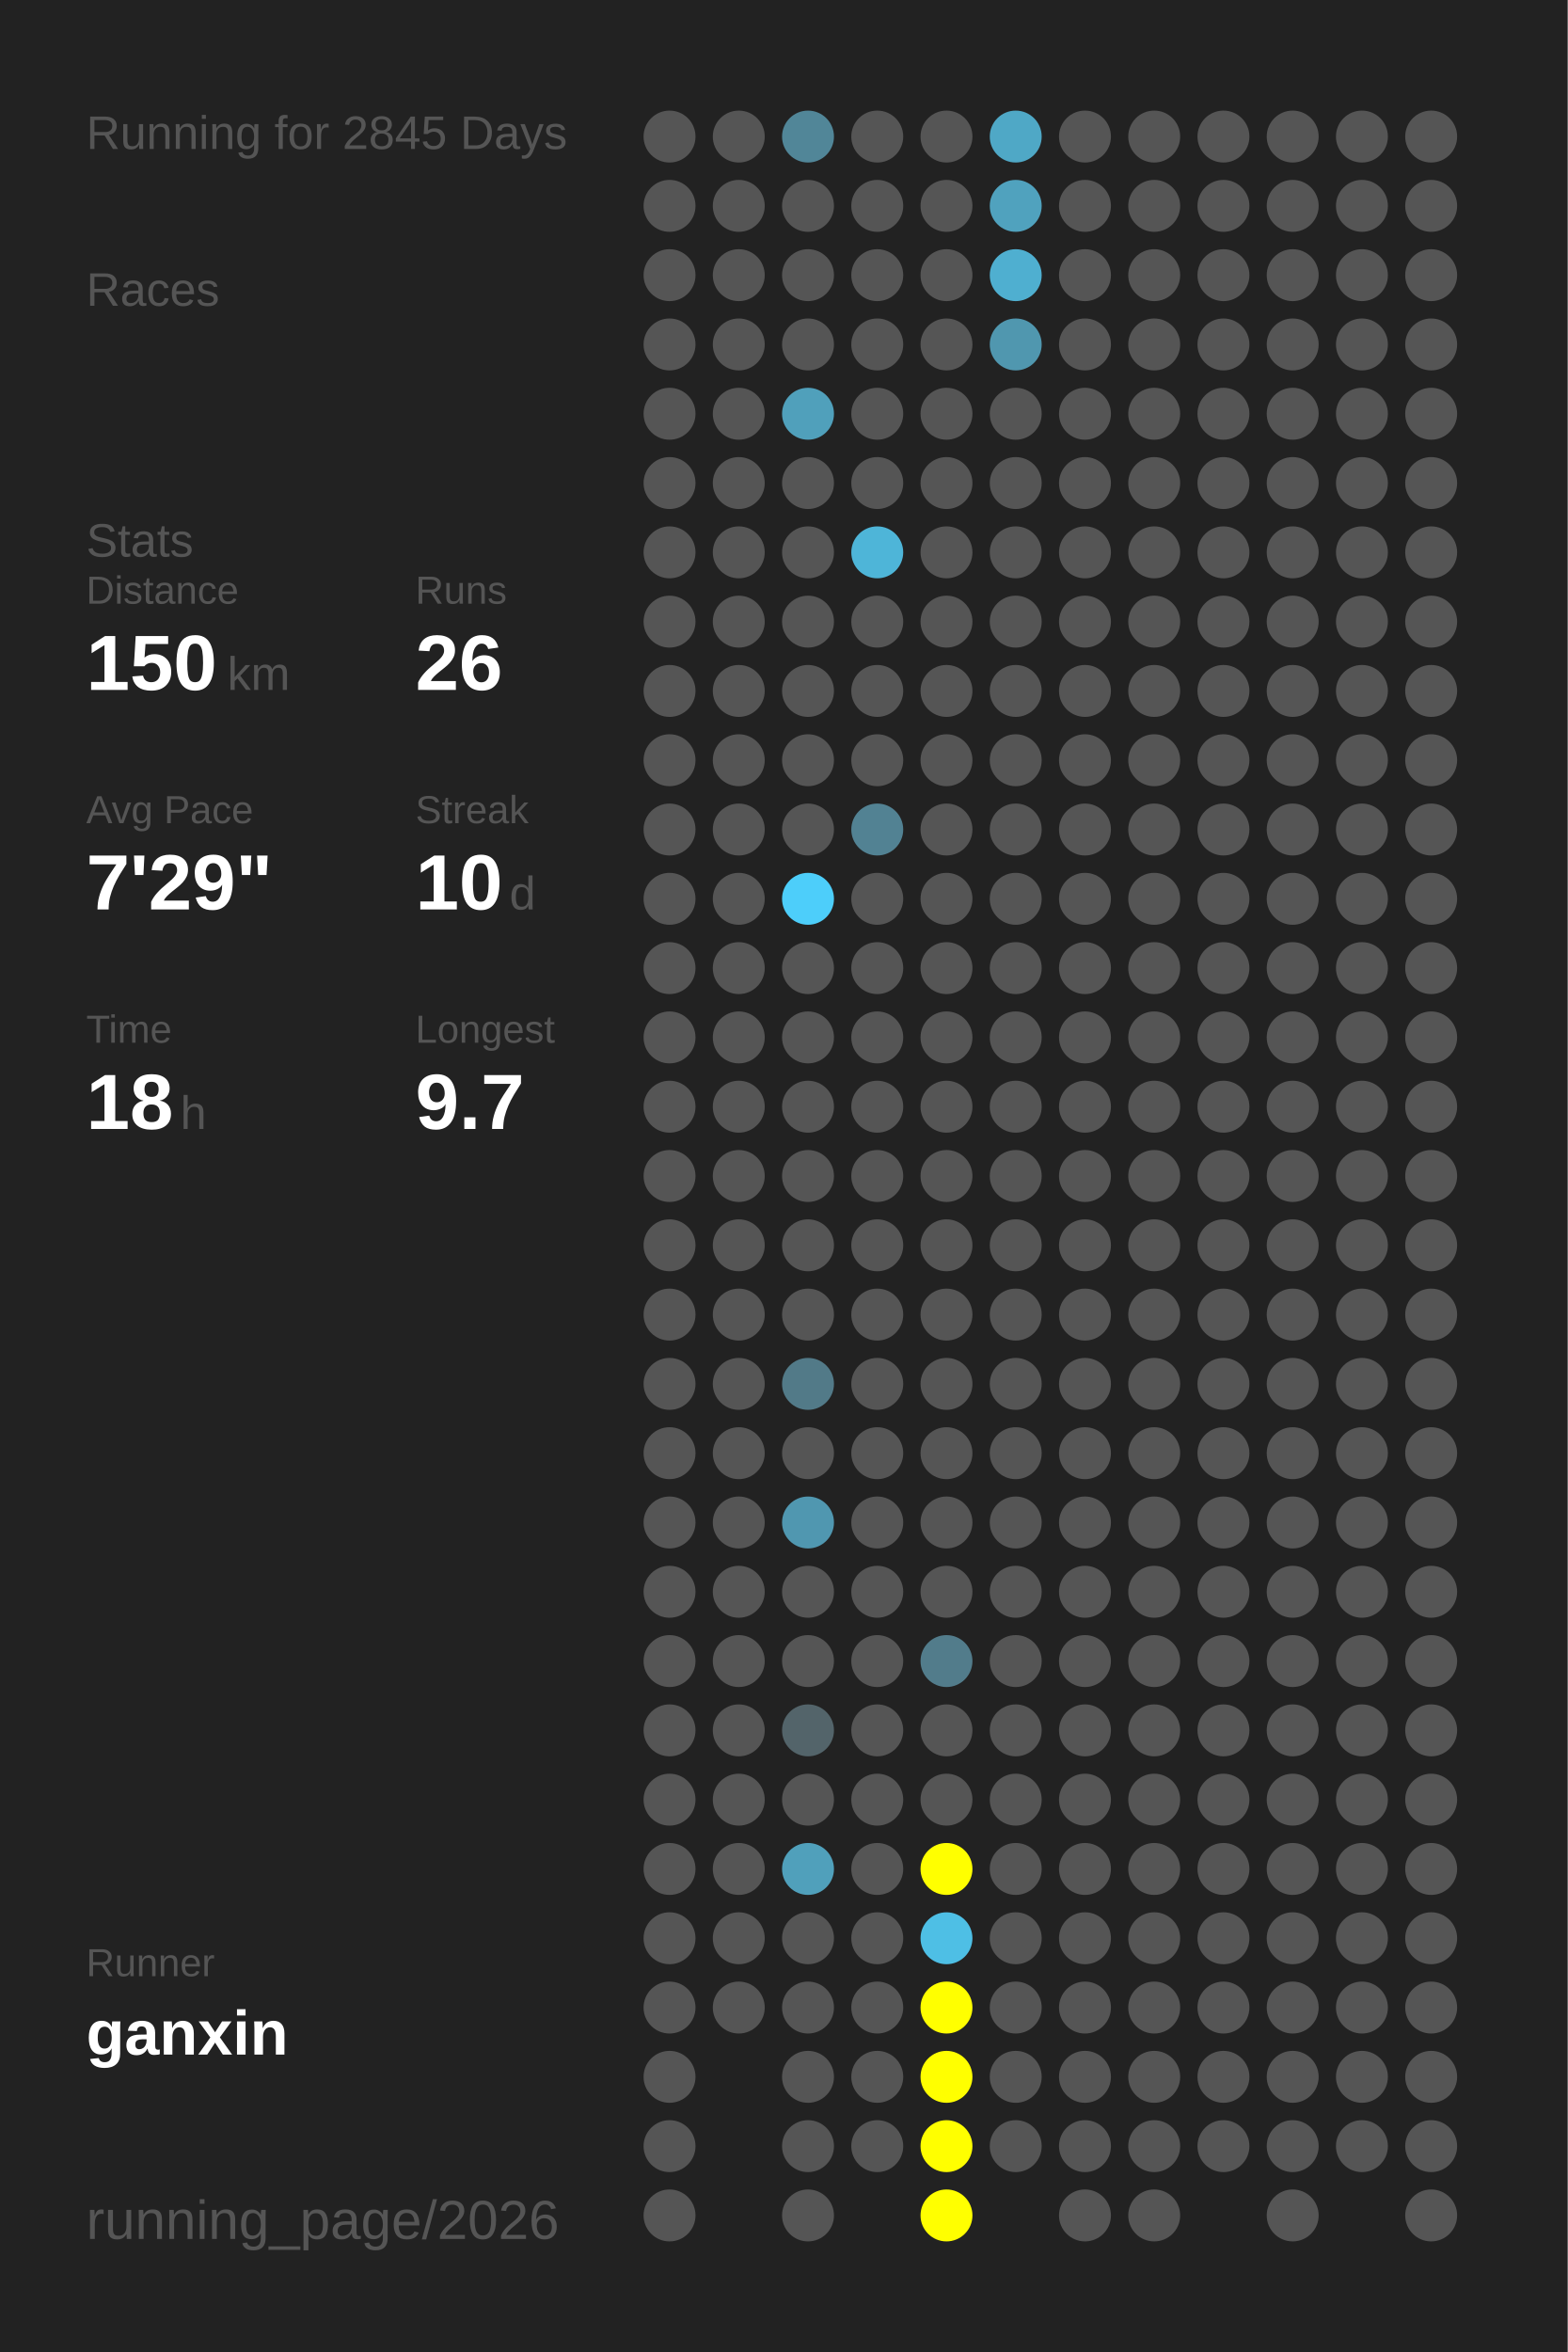
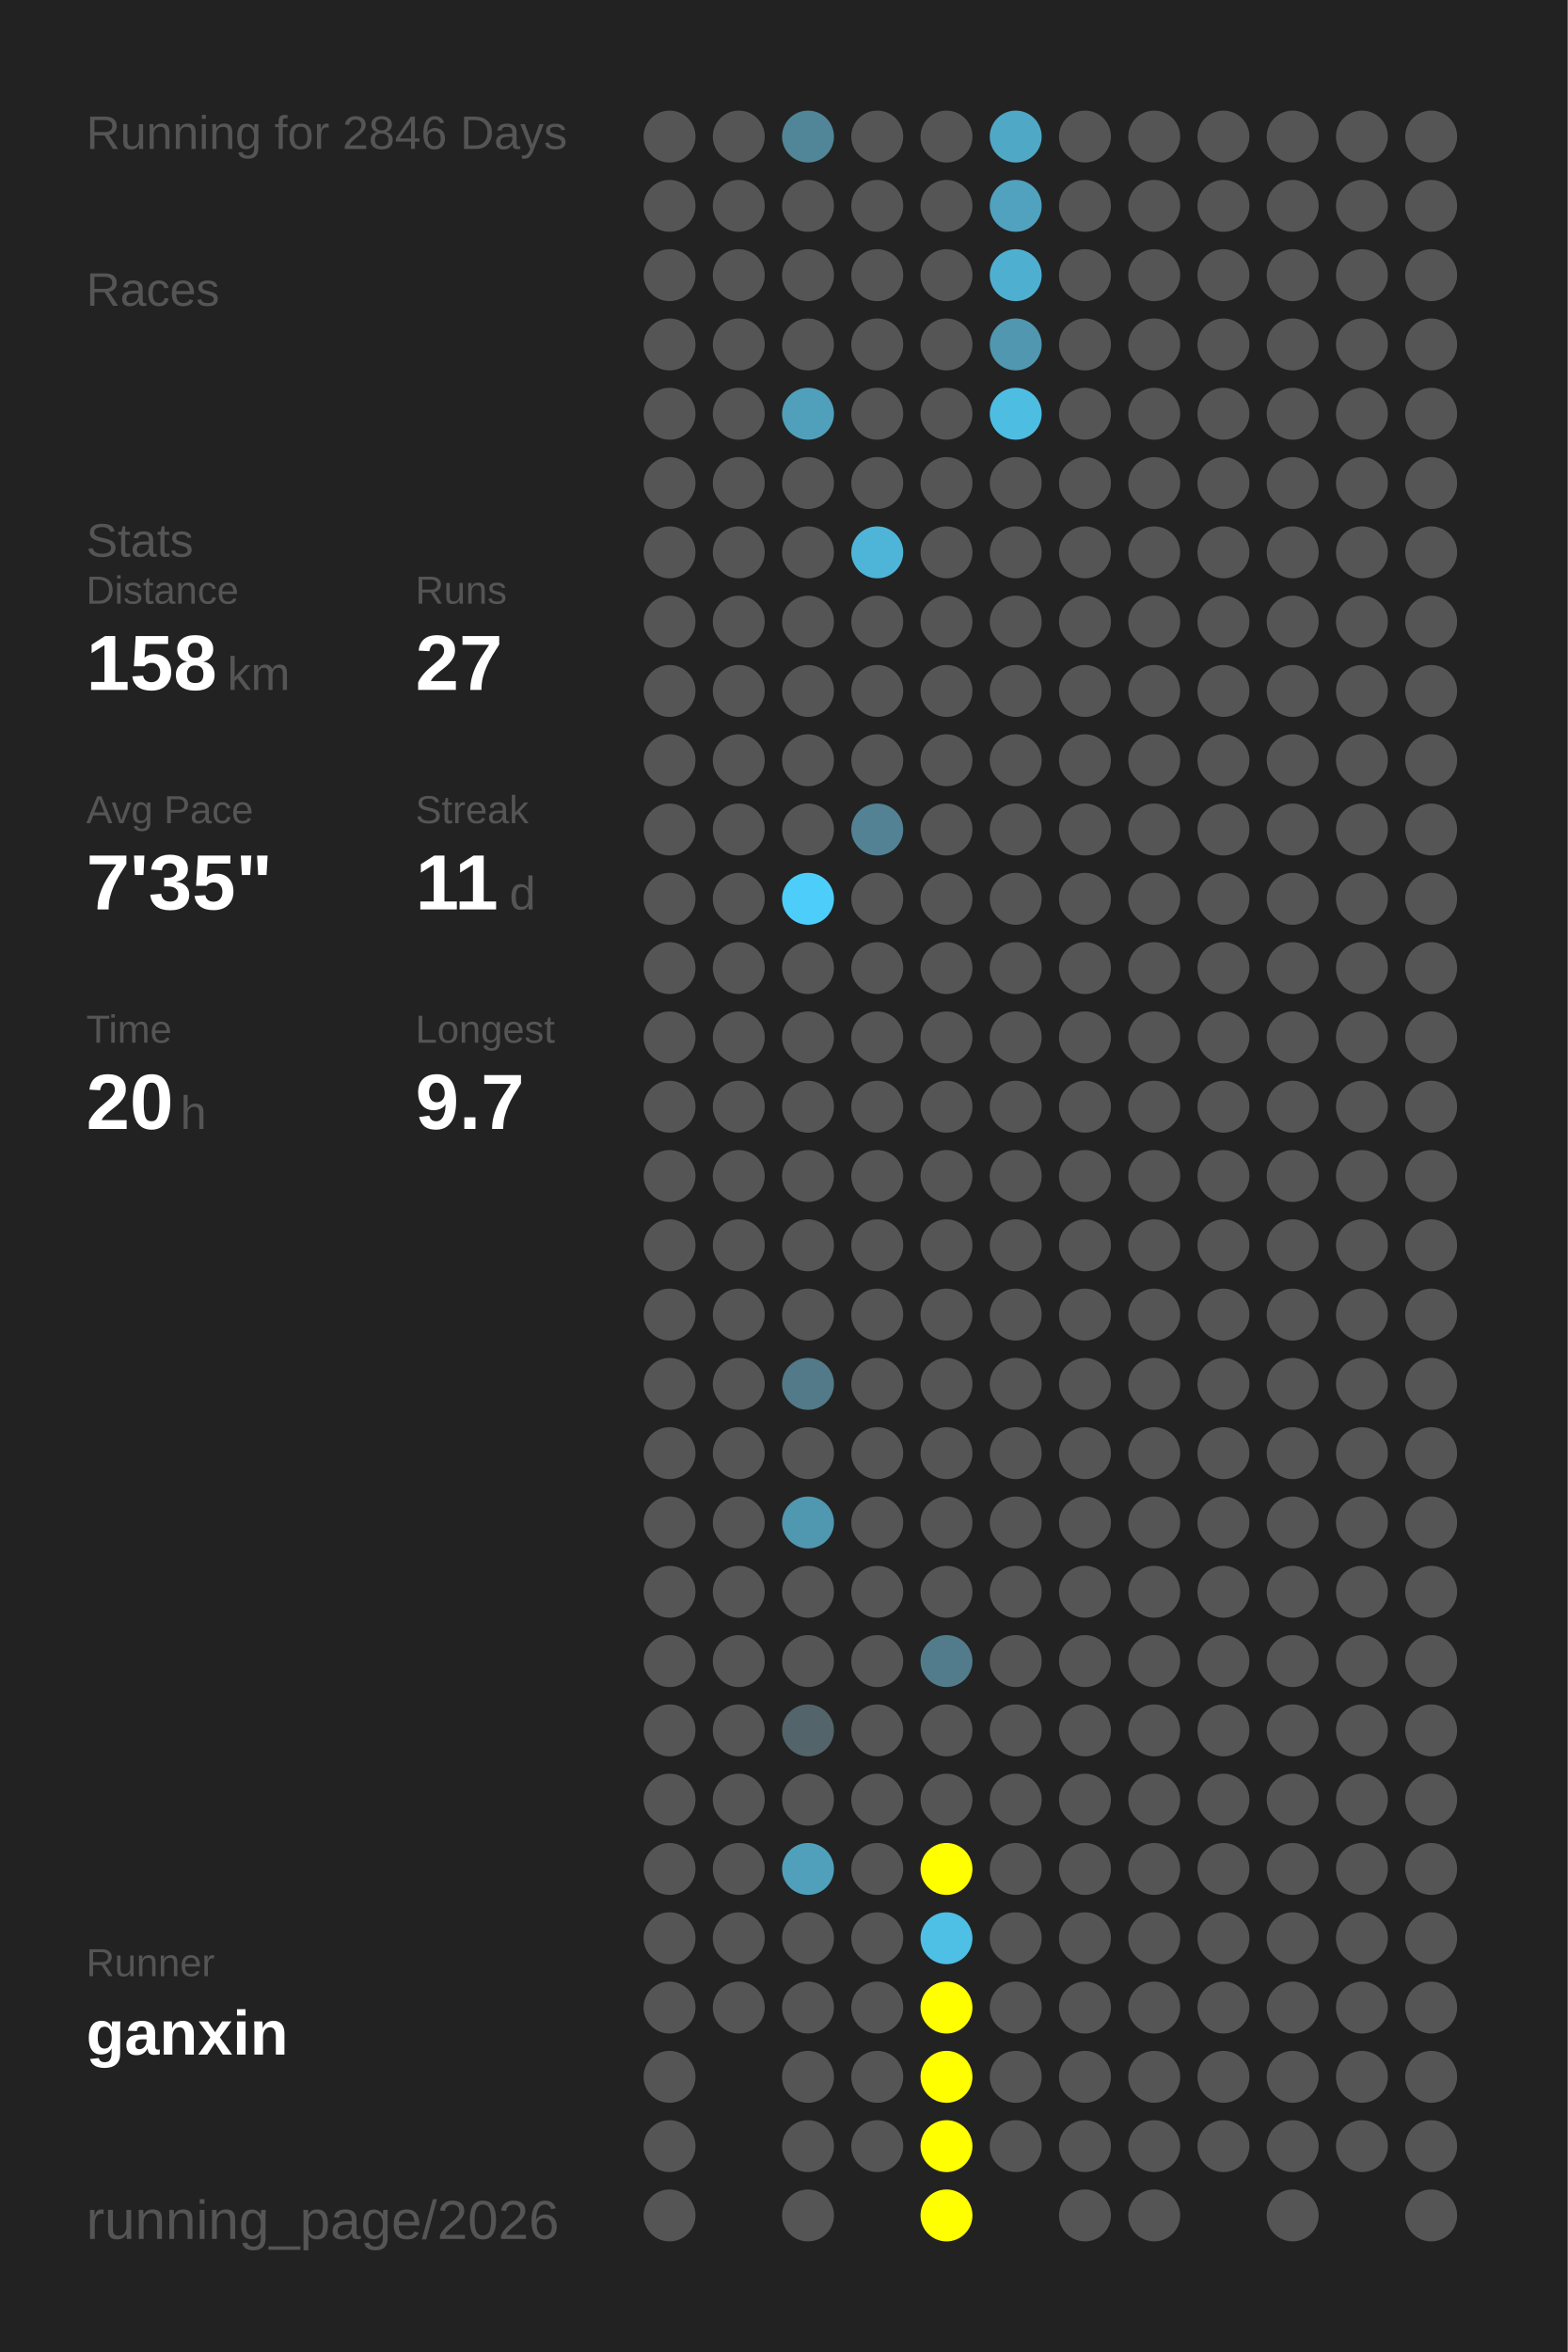
<svg xmlns="http://www.w3.org/2000/svg" baseProfile="full" height="300mm" version="1.1" viewBox="0,0,200,300" width="200mm">
  <defs />
  <rect fill="#222222" height="300" width="200" x="0" y="0" />
-   <text fill="#555555" style="font-size:6px; font-family:Arial;" x="11" y="19">Running for 2845 Days</text>
+   <text fill="#555555" style="font-size:6px; font-family:Arial;" x="11" y="19">Running for 2846 Days</text>
  <text fill="#555555" style="font-size:6px; font-family:Arial;" x="11" y="39">Races</text>
  <text fill="#555555" style="font-size:6px; font-family:Arial;" x="11" y="71">Stats</text>
  <text fill="#555555" style="font-size:5px; font-family:Arial;" x="11" y="77">Distance</text>
-   <text fill="#FFFFFF" style="font-size:10px; font-family:Arial; font-weight:bold;" x="11" y="88">150</text>
+   <text fill="#FFFFFF" style="font-size:10px; font-family:Arial; font-weight:bold;" x="11" y="88">158</text>
  <text fill="#555555" style="font-size:6px; font-family:Arial;" x="29" y="88">km</text>
  <text fill="#555555" style="font-size:5px; font-family:Arial;" x="53" y="77">Runs</text>
-   <text fill="#FFFFFF" style="font-size:10px; font-family:Arial; font-weight:bold;" x="53" y="88">26</text>
+   <text fill="#FFFFFF" style="font-size:10px; font-family:Arial; font-weight:bold;" x="53" y="88">27</text>
  <text fill="#555555" style="font-size:5px; font-family:Arial;" x="11" y="105">Avg Pace</text>
-   <text fill="#FFFFFF" style="font-size:10px; font-family:Arial; font-weight:bold;" x="11" y="116">7'29"</text>
+   <text fill="#FFFFFF" style="font-size:10px; font-family:Arial; font-weight:bold;" x="11" y="116">7'35"</text>
  <text fill="#555555" style="font-size:5px; font-family:Arial;" x="53" y="105">Streak</text>
-   <text fill="#FFFFFF" style="font-size:10px; font-family:Arial; font-weight:bold;" x="53" y="116">10</text>
+   <text fill="#FFFFFF" style="font-size:10px; font-family:Arial; font-weight:bold;" x="53" y="116">11</text>
  <text fill="#555555" style="font-size:6px; font-family:Arial;" x="65" y="116">d</text>
  <text fill="#555555" style="font-size:5px; font-family:Arial;" x="11" y="133">Time</text>
-   <text fill="#FFFFFF" style="font-size:10px; font-family:Arial; font-weight:bold;" x="11" y="144">18</text>
+   <text fill="#FFFFFF" style="font-size:10px; font-family:Arial; font-weight:bold;" x="11" y="144">20</text>
  <text fill="#555555" style="font-size:6px; font-family:Arial;" x="23" y="144">h</text>
  <text fill="#555555" style="font-size:5px; font-family:Arial;" x="53" y="133">Longest</text>
  <text fill="#FFFFFF" style="font-size:10px; font-family:Arial; font-weight:bold;" x="53" y="144">9.7</text>
  <text fill="#555555" style="font-size:5px; font-family:Arial;" x="11" y="252.065">Runner</text>
  <text fill="#FFFFFF" style="font-size:8px; font-family:Arial; font-weight:bold;" x="11" y="262.065">ganxin</text>
  <text fill="#555555" style="font-size:7px; font-family:Arial;" x="11" y="285.581">running_page/2026</text>
  <circle cx="85.417" cy="17.419" fill="#555555" r="3.312" />
  <circle cx="85.417" cy="26.258" fill="#555555" r="3.312" />
  <circle cx="85.417" cy="35.097" fill="#555555" r="3.312" />
  <circle cx="85.417" cy="43.935" fill="#555555" r="3.312" />
  <circle cx="85.417" cy="52.774" fill="#555555" r="3.312" />
  <circle cx="85.417" cy="61.613" fill="#555555" r="3.312" />
  <circle cx="85.417" cy="70.452" fill="#555555" r="3.312" />
  <circle cx="85.417" cy="79.29" fill="#555555" r="3.312" />
  <circle cx="85.417" cy="88.129" fill="#555555" r="3.312" />
  <circle cx="85.417" cy="96.968" fill="#555555" r="3.312" />
  <circle cx="85.417" cy="105.806" fill="#555555" r="3.312" />
  <circle cx="85.417" cy="114.645" fill="#555555" r="3.312" />
  <circle cx="85.417" cy="123.484" fill="#555555" r="3.312" />
  <circle cx="85.417" cy="132.323" fill="#555555" r="3.312" />
  <circle cx="85.417" cy="141.161" fill="#555555" r="3.312" />
  <circle cx="85.417" cy="150" fill="#555555" r="3.312" />
  <circle cx="85.417" cy="158.839" fill="#555555" r="3.312" />
  <circle cx="85.417" cy="167.677" fill="#555555" r="3.312" />
  <circle cx="85.417" cy="176.516" fill="#555555" r="3.312" />
  <circle cx="85.417" cy="185.355" fill="#555555" r="3.312" />
  <circle cx="85.417" cy="194.194" fill="#555555" r="3.312" />
  <circle cx="85.417" cy="203.032" fill="#555555" r="3.312" />
  <circle cx="85.417" cy="211.871" fill="#555555" r="3.312" />
  <circle cx="85.417" cy="220.71" fill="#555555" r="3.312" />
  <circle cx="85.417" cy="229.548" fill="#555555" r="3.312" />
  <circle cx="85.417" cy="238.387" fill="#555555" r="3.312" />
  <circle cx="85.417" cy="247.226" fill="#555555" r="3.312" />
  <circle cx="85.417" cy="256.065" fill="#555555" r="3.312" />
  <circle cx="85.417" cy="264.903" fill="#555555" r="3.312" />
  <circle cx="85.417" cy="273.742" fill="#555555" r="3.312" />
  <circle cx="85.417" cy="282.581" fill="#555555" r="3.312" />
  <circle cx="94.25" cy="17.419" fill="#555555" r="3.312" />
  <circle cx="94.25" cy="26.258" fill="#555555" r="3.312" />
  <circle cx="94.25" cy="35.097" fill="#555555" r="3.312" />
  <circle cx="94.25" cy="43.935" fill="#555555" r="3.312" />
  <circle cx="94.25" cy="52.774" fill="#555555" r="3.312" />
  <circle cx="94.25" cy="61.613" fill="#555555" r="3.312" />
  <circle cx="94.25" cy="70.452" fill="#555555" r="3.312" />
  <circle cx="94.25" cy="79.29" fill="#555555" r="3.312" />
  <circle cx="94.25" cy="88.129" fill="#555555" r="3.312" />
  <circle cx="94.25" cy="96.968" fill="#555555" r="3.312" />
  <circle cx="94.25" cy="105.806" fill="#555555" r="3.312" />
  <circle cx="94.25" cy="114.645" fill="#555555" r="3.312" />
  <circle cx="94.25" cy="123.484" fill="#555555" r="3.312" />
  <circle cx="94.25" cy="132.323" fill="#555555" r="3.312" />
  <circle cx="94.25" cy="141.161" fill="#555555" r="3.312" />
  <circle cx="94.25" cy="150" fill="#555555" r="3.312" />
  <circle cx="94.25" cy="158.839" fill="#555555" r="3.312" />
  <circle cx="94.25" cy="167.677" fill="#555555" r="3.312" />
  <circle cx="94.25" cy="176.516" fill="#555555" r="3.312" />
  <circle cx="94.25" cy="185.355" fill="#555555" r="3.312" />
  <circle cx="94.25" cy="194.194" fill="#555555" r="3.312" />
  <circle cx="94.25" cy="203.032" fill="#555555" r="3.312" />
  <circle cx="94.25" cy="211.871" fill="#555555" r="3.312" />
  <circle cx="94.25" cy="220.71" fill="#555555" r="3.312" />
  <circle cx="94.25" cy="229.548" fill="#555555" r="3.312" />
  <circle cx="94.25" cy="238.387" fill="#555555" r="3.312" />
  <circle cx="94.25" cy="247.226" fill="#555555" r="3.312" />
  <circle cx="94.25" cy="256.065" fill="#555555" r="3.312" />
  <circle cx="103.083" cy="17.419" fill="#518698" r="3.312" />
  <circle cx="103.083" cy="26.258" fill="#555555" r="3.312" />
  <circle cx="103.083" cy="35.097" fill="#555555" r="3.312" />
  <circle cx="103.083" cy="43.935" fill="#555555" r="3.312" />
  <circle cx="103.083" cy="52.774" fill="#50a0bb" r="3.312" />
  <circle cx="103.083" cy="61.613" fill="#555555" r="3.312" />
  <circle cx="103.083" cy="70.452" fill="#555555" r="3.312" />
  <circle cx="103.083" cy="79.29" fill="#555555" r="3.312" />
  <circle cx="103.083" cy="88.129" fill="#555555" r="3.312" />
  <circle cx="103.083" cy="96.968" fill="#555555" r="3.312" />
  <circle cx="103.083" cy="105.806" fill="#555555" r="3.312" />
  <circle cx="103.083" cy="114.645" fill="#4dcefa" r="3.312" />
  <circle cx="103.083" cy="123.484" fill="#555555" r="3.312" />
  <circle cx="103.083" cy="132.323" fill="#555555" r="3.312" />
  <circle cx="103.083" cy="141.161" fill="#555555" r="3.312" />
  <circle cx="103.083" cy="150" fill="#555555" r="3.312" />
  <circle cx="103.083" cy="158.839" fill="#555555" r="3.312" />
  <circle cx="103.083" cy="167.677" fill="#555555" r="3.312" />
  <circle cx="103.083" cy="176.516" fill="#527a88" r="3.312" />
  <circle cx="103.083" cy="185.355" fill="#555555" r="3.312" />
  <circle cx="103.083" cy="194.194" fill="#5097b0" r="3.312" />
  <circle cx="103.083" cy="203.032" fill="#555555" r="3.312" />
  <circle cx="103.083" cy="211.871" fill="#555555" r="3.312" />
  <circle cx="103.083" cy="220.71" fill="#53646a" r="3.312" />
  <circle cx="103.083" cy="229.548" fill="#555555" r="3.312" />
  <circle cx="103.083" cy="238.387" fill="#50a0bb" r="3.312" />
  <circle cx="103.083" cy="247.226" fill="#555555" r="3.312" />
  <circle cx="103.083" cy="256.065" fill="#555555" r="3.312" />
  <circle cx="103.083" cy="264.903" fill="#555555" r="3.312" />
  <circle cx="103.083" cy="273.742" fill="#555555" r="3.312" />
  <circle cx="103.083" cy="282.581" fill="#555555" r="3.312" />
  <circle cx="111.917" cy="17.419" fill="#555555" r="3.312" />
  <circle cx="111.917" cy="26.258" fill="#555555" r="3.312" />
  <circle cx="111.917" cy="35.097" fill="#555555" r="3.312" />
  <circle cx="111.917" cy="43.935" fill="#555555" r="3.312" />
  <circle cx="111.917" cy="52.774" fill="#555555" r="3.312" />
  <circle cx="111.917" cy="61.613" fill="#555555" r="3.312" />
  <circle cx="111.917" cy="70.452" fill="#4eb5d8" r="3.312" />
  <circle cx="111.917" cy="79.29" fill="#555555" r="3.312" />
  <circle cx="111.917" cy="88.129" fill="#555555" r="3.312" />
  <circle cx="111.917" cy="96.968" fill="#555555" r="3.312" />
  <circle cx="111.917" cy="105.806" fill="#528293" r="3.312" />
  <circle cx="111.917" cy="114.645" fill="#555555" r="3.312" />
  <circle cx="111.917" cy="123.484" fill="#555555" r="3.312" />
  <circle cx="111.917" cy="132.323" fill="#555555" r="3.312" />
  <circle cx="111.917" cy="141.161" fill="#555555" r="3.312" />
  <circle cx="111.917" cy="150" fill="#555555" r="3.312" />
  <circle cx="111.917" cy="158.839" fill="#555555" r="3.312" />
  <circle cx="111.917" cy="167.677" fill="#555555" r="3.312" />
  <circle cx="111.917" cy="176.516" fill="#555555" r="3.312" />
  <circle cx="111.917" cy="185.355" fill="#555555" r="3.312" />
  <circle cx="111.917" cy="194.194" fill="#555555" r="3.312" />
  <circle cx="111.917" cy="203.032" fill="#555555" r="3.312" />
  <circle cx="111.917" cy="211.871" fill="#555555" r="3.312" />
  <circle cx="111.917" cy="220.71" fill="#555555" r="3.312" />
  <circle cx="111.917" cy="229.548" fill="#555555" r="3.312" />
  <circle cx="111.917" cy="238.387" fill="#555555" r="3.312" />
  <circle cx="111.917" cy="247.226" fill="#555555" r="3.312" />
  <circle cx="111.917" cy="256.065" fill="#555555" r="3.312" />
  <circle cx="111.917" cy="264.903" fill="#555555" r="3.312" />
  <circle cx="111.917" cy="273.742" fill="#555555" r="3.312" />
  <circle cx="120.75" cy="17.419" fill="#555555" r="3.312" />
  <circle cx="120.75" cy="26.258" fill="#555555" r="3.312" />
  <circle cx="120.75" cy="35.097" fill="#555555" r="3.312" />
  <circle cx="120.75" cy="43.935" fill="#555555" r="3.312" />
  <circle cx="120.75" cy="52.774" fill="#555555" r="3.312" />
  <circle cx="120.75" cy="61.613" fill="#555555" r="3.312" />
  <circle cx="120.75" cy="70.452" fill="#555555" r="3.312" />
  <circle cx="120.75" cy="79.29" fill="#555555" r="3.312" />
  <circle cx="120.75" cy="88.129" fill="#555555" r="3.312" />
  <circle cx="120.75" cy="96.968" fill="#555555" r="3.312" />
  <circle cx="120.75" cy="105.806" fill="#555555" r="3.312" />
  <circle cx="120.75" cy="114.645" fill="#555555" r="3.312" />
  <circle cx="120.75" cy="123.484" fill="#555555" r="3.312" />
  <circle cx="120.75" cy="132.323" fill="#555555" r="3.312" />
  <circle cx="120.75" cy="141.161" fill="#555555" r="3.312" />
  <circle cx="120.75" cy="150" fill="#555555" r="3.312" />
  <circle cx="120.75" cy="158.839" fill="#555555" r="3.312" />
  <circle cx="120.75" cy="167.677" fill="#555555" r="3.312" />
  <circle cx="120.75" cy="176.516" fill="#555555" r="3.312" />
  <circle cx="120.75" cy="185.355" fill="#555555" r="3.312" />
  <circle cx="120.75" cy="194.194" fill="#555555" r="3.312" />
  <circle cx="120.75" cy="203.032" fill="#555555" r="3.312" />
  <circle cx="120.75" cy="211.871" fill="#527c8b" r="3.312" />
  <circle cx="120.75" cy="220.71" fill="#555555" r="3.312" />
  <circle cx="120.75" cy="229.548" fill="#555555" r="3.312" />
  <circle cx="120.75" cy="238.387" fill="#FFFF00" r="3.312" />
  <circle cx="120.75" cy="247.226" fill="#4ebfe5" r="3.312" />
  <circle cx="120.75" cy="256.065" fill="#FFFF00" r="3.312" />
  <circle cx="120.75" cy="264.903" fill="#FFFF00" r="3.312" />
  <circle cx="120.75" cy="273.742" fill="#FFFF00" r="3.312" />
  <circle cx="120.75" cy="282.581" fill="#FFFF00" r="3.312" />
  <circle cx="129.583" cy="17.419" fill="#4fa8c6" r="3.312" />
  <circle cx="129.583" cy="26.258" fill="#50a2be" r="3.312" />
  <circle cx="129.583" cy="35.097" fill="#4fafd0" r="3.312" />
  <circle cx="129.583" cy="43.935" fill="#5097af" r="3.312" />
-   <circle cx="129.583" cy="52.774" fill="#555555" r="3.312" />
+   <circle cx="129.583" cy="52.774" fill="#4ebde2" r="3.312" />
  <circle cx="129.583" cy="61.613" fill="#555555" r="3.312" />
  <circle cx="129.583" cy="70.452" fill="#555555" r="3.312" />
  <circle cx="129.583" cy="79.29" fill="#555555" r="3.312" />
  <circle cx="129.583" cy="88.129" fill="#555555" r="3.312" />
  <circle cx="129.583" cy="96.968" fill="#555555" r="3.312" />
  <circle cx="129.583" cy="105.806" fill="#555555" r="3.312" />
  <circle cx="129.583" cy="114.645" fill="#555555" r="3.312" />
  <circle cx="129.583" cy="123.484" fill="#555555" r="3.312" />
  <circle cx="129.583" cy="132.323" fill="#555555" r="3.312" />
  <circle cx="129.583" cy="141.161" fill="#555555" r="3.312" />
  <circle cx="129.583" cy="150" fill="#555555" r="3.312" />
  <circle cx="129.583" cy="158.839" fill="#555555" r="3.312" />
  <circle cx="129.583" cy="167.677" fill="#555555" r="3.312" />
  <circle cx="129.583" cy="176.516" fill="#555555" r="3.312" />
  <circle cx="129.583" cy="185.355" fill="#555555" r="3.312" />
  <circle cx="129.583" cy="194.194" fill="#555555" r="3.312" />
  <circle cx="129.583" cy="203.032" fill="#555555" r="3.312" />
  <circle cx="129.583" cy="211.871" fill="#555555" r="3.312" />
  <circle cx="129.583" cy="220.71" fill="#555555" r="3.312" />
  <circle cx="129.583" cy="229.548" fill="#555555" r="3.312" />
  <circle cx="129.583" cy="238.387" fill="#555555" r="3.312" />
  <circle cx="129.583" cy="247.226" fill="#555555" r="3.312" />
  <circle cx="129.583" cy="256.065" fill="#555555" r="3.312" />
  <circle cx="129.583" cy="264.903" fill="#555555" r="3.312" />
  <circle cx="129.583" cy="273.742" fill="#555555" r="3.312" />
  <circle cx="138.417" cy="17.419" fill="#555555" r="3.312" />
  <circle cx="138.417" cy="26.258" fill="#555555" r="3.312" />
  <circle cx="138.417" cy="35.097" fill="#555555" r="3.312" />
  <circle cx="138.417" cy="43.935" fill="#555555" r="3.312" />
  <circle cx="138.417" cy="52.774" fill="#555555" r="3.312" />
  <circle cx="138.417" cy="61.613" fill="#555555" r="3.312" />
  <circle cx="138.417" cy="70.452" fill="#555555" r="3.312" />
  <circle cx="138.417" cy="79.29" fill="#555555" r="3.312" />
  <circle cx="138.417" cy="88.129" fill="#555555" r="3.312" />
  <circle cx="138.417" cy="96.968" fill="#555555" r="3.312" />
  <circle cx="138.417" cy="105.806" fill="#555555" r="3.312" />
  <circle cx="138.417" cy="114.645" fill="#555555" r="3.312" />
  <circle cx="138.417" cy="123.484" fill="#555555" r="3.312" />
  <circle cx="138.417" cy="132.323" fill="#555555" r="3.312" />
  <circle cx="138.417" cy="141.161" fill="#555555" r="3.312" />
  <circle cx="138.417" cy="150" fill="#555555" r="3.312" />
  <circle cx="138.417" cy="158.839" fill="#555555" r="3.312" />
  <circle cx="138.417" cy="167.677" fill="#555555" r="3.312" />
  <circle cx="138.417" cy="176.516" fill="#555555" r="3.312" />
  <circle cx="138.417" cy="185.355" fill="#555555" r="3.312" />
  <circle cx="138.417" cy="194.194" fill="#555555" r="3.312" />
  <circle cx="138.417" cy="203.032" fill="#555555" r="3.312" />
  <circle cx="138.417" cy="211.871" fill="#555555" r="3.312" />
  <circle cx="138.417" cy="220.71" fill="#555555" r="3.312" />
  <circle cx="138.417" cy="229.548" fill="#555555" r="3.312" />
  <circle cx="138.417" cy="238.387" fill="#555555" r="3.312" />
  <circle cx="138.417" cy="247.226" fill="#555555" r="3.312" />
  <circle cx="138.417" cy="256.065" fill="#555555" r="3.312" />
  <circle cx="138.417" cy="264.903" fill="#555555" r="3.312" />
  <circle cx="138.417" cy="273.742" fill="#555555" r="3.312" />
  <circle cx="138.417" cy="282.581" fill="#555555" r="3.312" />
  <circle cx="147.25" cy="17.419" fill="#555555" r="3.312" />
  <circle cx="147.25" cy="26.258" fill="#555555" r="3.312" />
  <circle cx="147.25" cy="35.097" fill="#555555" r="3.312" />
  <circle cx="147.25" cy="43.935" fill="#555555" r="3.312" />
  <circle cx="147.25" cy="52.774" fill="#555555" r="3.312" />
  <circle cx="147.25" cy="61.613" fill="#555555" r="3.312" />
  <circle cx="147.25" cy="70.452" fill="#555555" r="3.312" />
  <circle cx="147.25" cy="79.29" fill="#555555" r="3.312" />
  <circle cx="147.25" cy="88.129" fill="#555555" r="3.312" />
  <circle cx="147.25" cy="96.968" fill="#555555" r="3.312" />
  <circle cx="147.25" cy="105.806" fill="#555555" r="3.312" />
  <circle cx="147.25" cy="114.645" fill="#555555" r="3.312" />
  <circle cx="147.25" cy="123.484" fill="#555555" r="3.312" />
  <circle cx="147.25" cy="132.323" fill="#555555" r="3.312" />
  <circle cx="147.25" cy="141.161" fill="#555555" r="3.312" />
  <circle cx="147.25" cy="150" fill="#555555" r="3.312" />
  <circle cx="147.25" cy="158.839" fill="#555555" r="3.312" />
  <circle cx="147.25" cy="167.677" fill="#555555" r="3.312" />
  <circle cx="147.25" cy="176.516" fill="#555555" r="3.312" />
  <circle cx="147.25" cy="185.355" fill="#555555" r="3.312" />
  <circle cx="147.25" cy="194.194" fill="#555555" r="3.312" />
  <circle cx="147.25" cy="203.032" fill="#555555" r="3.312" />
  <circle cx="147.25" cy="211.871" fill="#555555" r="3.312" />
  <circle cx="147.25" cy="220.71" fill="#555555" r="3.312" />
  <circle cx="147.25" cy="229.548" fill="#555555" r="3.312" />
  <circle cx="147.25" cy="238.387" fill="#555555" r="3.312" />
  <circle cx="147.25" cy="247.226" fill="#555555" r="3.312" />
  <circle cx="147.25" cy="256.065" fill="#555555" r="3.312" />
  <circle cx="147.25" cy="264.903" fill="#555555" r="3.312" />
  <circle cx="147.25" cy="273.742" fill="#555555" r="3.312" />
  <circle cx="147.25" cy="282.581" fill="#555555" r="3.312" />
  <circle cx="156.083" cy="17.419" fill="#555555" r="3.312" />
  <circle cx="156.083" cy="26.258" fill="#555555" r="3.312" />
  <circle cx="156.083" cy="35.097" fill="#555555" r="3.312" />
  <circle cx="156.083" cy="43.935" fill="#555555" r="3.312" />
  <circle cx="156.083" cy="52.774" fill="#555555" r="3.312" />
  <circle cx="156.083" cy="61.613" fill="#555555" r="3.312" />
  <circle cx="156.083" cy="70.452" fill="#555555" r="3.312" />
  <circle cx="156.083" cy="79.29" fill="#555555" r="3.312" />
  <circle cx="156.083" cy="88.129" fill="#555555" r="3.312" />
  <circle cx="156.083" cy="96.968" fill="#555555" r="3.312" />
  <circle cx="156.083" cy="105.806" fill="#555555" r="3.312" />
  <circle cx="156.083" cy="114.645" fill="#555555" r="3.312" />
  <circle cx="156.083" cy="123.484" fill="#555555" r="3.312" />
  <circle cx="156.083" cy="132.323" fill="#555555" r="3.312" />
  <circle cx="156.083" cy="141.161" fill="#555555" r="3.312" />
  <circle cx="156.083" cy="150" fill="#555555" r="3.312" />
  <circle cx="156.083" cy="158.839" fill="#555555" r="3.312" />
  <circle cx="156.083" cy="167.677" fill="#555555" r="3.312" />
  <circle cx="156.083" cy="176.516" fill="#555555" r="3.312" />
  <circle cx="156.083" cy="185.355" fill="#555555" r="3.312" />
  <circle cx="156.083" cy="194.194" fill="#555555" r="3.312" />
  <circle cx="156.083" cy="203.032" fill="#555555" r="3.312" />
  <circle cx="156.083" cy="211.871" fill="#555555" r="3.312" />
  <circle cx="156.083" cy="220.71" fill="#555555" r="3.312" />
  <circle cx="156.083" cy="229.548" fill="#555555" r="3.312" />
  <circle cx="156.083" cy="238.387" fill="#555555" r="3.312" />
  <circle cx="156.083" cy="247.226" fill="#555555" r="3.312" />
  <circle cx="156.083" cy="256.065" fill="#555555" r="3.312" />
  <circle cx="156.083" cy="264.903" fill="#555555" r="3.312" />
  <circle cx="156.083" cy="273.742" fill="#555555" r="3.312" />
  <circle cx="164.917" cy="17.419" fill="#555555" r="3.312" />
  <circle cx="164.917" cy="26.258" fill="#555555" r="3.312" />
  <circle cx="164.917" cy="35.097" fill="#555555" r="3.312" />
  <circle cx="164.917" cy="43.935" fill="#555555" r="3.312" />
  <circle cx="164.917" cy="52.774" fill="#555555" r="3.312" />
  <circle cx="164.917" cy="61.613" fill="#555555" r="3.312" />
  <circle cx="164.917" cy="70.452" fill="#555555" r="3.312" />
  <circle cx="164.917" cy="79.29" fill="#555555" r="3.312" />
  <circle cx="164.917" cy="88.129" fill="#555555" r="3.312" />
  <circle cx="164.917" cy="96.968" fill="#555555" r="3.312" />
  <circle cx="164.917" cy="105.806" fill="#555555" r="3.312" />
  <circle cx="164.917" cy="114.645" fill="#555555" r="3.312" />
  <circle cx="164.917" cy="123.484" fill="#555555" r="3.312" />
  <circle cx="164.917" cy="132.323" fill="#555555" r="3.312" />
  <circle cx="164.917" cy="141.161" fill="#555555" r="3.312" />
  <circle cx="164.917" cy="150" fill="#555555" r="3.312" />
  <circle cx="164.917" cy="158.839" fill="#555555" r="3.312" />
  <circle cx="164.917" cy="167.677" fill="#555555" r="3.312" />
  <circle cx="164.917" cy="176.516" fill="#555555" r="3.312" />
  <circle cx="164.917" cy="185.355" fill="#555555" r="3.312" />
  <circle cx="164.917" cy="194.194" fill="#555555" r="3.312" />
  <circle cx="164.917" cy="203.032" fill="#555555" r="3.312" />
  <circle cx="164.917" cy="211.871" fill="#555555" r="3.312" />
  <circle cx="164.917" cy="220.71" fill="#555555" r="3.312" />
  <circle cx="164.917" cy="229.548" fill="#555555" r="3.312" />
  <circle cx="164.917" cy="238.387" fill="#555555" r="3.312" />
  <circle cx="164.917" cy="247.226" fill="#555555" r="3.312" />
  <circle cx="164.917" cy="256.065" fill="#555555" r="3.312" />
  <circle cx="164.917" cy="264.903" fill="#555555" r="3.312" />
  <circle cx="164.917" cy="273.742" fill="#555555" r="3.312" />
  <circle cx="164.917" cy="282.581" fill="#555555" r="3.312" />
  <circle cx="173.75" cy="17.419" fill="#555555" r="3.312" />
  <circle cx="173.75" cy="26.258" fill="#555555" r="3.312" />
  <circle cx="173.75" cy="35.097" fill="#555555" r="3.312" />
  <circle cx="173.75" cy="43.935" fill="#555555" r="3.312" />
  <circle cx="173.75" cy="52.774" fill="#555555" r="3.312" />
  <circle cx="173.75" cy="61.613" fill="#555555" r="3.312" />
  <circle cx="173.75" cy="70.452" fill="#555555" r="3.312" />
  <circle cx="173.75" cy="79.29" fill="#555555" r="3.312" />
  <circle cx="173.75" cy="88.129" fill="#555555" r="3.312" />
  <circle cx="173.75" cy="96.968" fill="#555555" r="3.312" />
  <circle cx="173.75" cy="105.806" fill="#555555" r="3.312" />
  <circle cx="173.75" cy="114.645" fill="#555555" r="3.312" />
  <circle cx="173.75" cy="123.484" fill="#555555" r="3.312" />
  <circle cx="173.75" cy="132.323" fill="#555555" r="3.312" />
  <circle cx="173.75" cy="141.161" fill="#555555" r="3.312" />
  <circle cx="173.75" cy="150" fill="#555555" r="3.312" />
  <circle cx="173.75" cy="158.839" fill="#555555" r="3.312" />
  <circle cx="173.75" cy="167.677" fill="#555555" r="3.312" />
  <circle cx="173.75" cy="176.516" fill="#555555" r="3.312" />
  <circle cx="173.75" cy="185.355" fill="#555555" r="3.312" />
  <circle cx="173.75" cy="194.194" fill="#555555" r="3.312" />
  <circle cx="173.75" cy="203.032" fill="#555555" r="3.312" />
  <circle cx="173.75" cy="211.871" fill="#555555" r="3.312" />
  <circle cx="173.75" cy="220.71" fill="#555555" r="3.312" />
  <circle cx="173.75" cy="229.548" fill="#555555" r="3.312" />
  <circle cx="173.75" cy="238.387" fill="#555555" r="3.312" />
  <circle cx="173.75" cy="247.226" fill="#555555" r="3.312" />
  <circle cx="173.75" cy="256.065" fill="#555555" r="3.312" />
  <circle cx="173.75" cy="264.903" fill="#555555" r="3.312" />
  <circle cx="173.75" cy="273.742" fill="#555555" r="3.312" />
  <circle cx="182.583" cy="17.419" fill="#555555" r="3.312" />
  <circle cx="182.583" cy="26.258" fill="#555555" r="3.312" />
  <circle cx="182.583" cy="35.097" fill="#555555" r="3.312" />
  <circle cx="182.583" cy="43.935" fill="#555555" r="3.312" />
  <circle cx="182.583" cy="52.774" fill="#555555" r="3.312" />
  <circle cx="182.583" cy="61.613" fill="#555555" r="3.312" />
  <circle cx="182.583" cy="70.452" fill="#555555" r="3.312" />
  <circle cx="182.583" cy="79.29" fill="#555555" r="3.312" />
  <circle cx="182.583" cy="88.129" fill="#555555" r="3.312" />
  <circle cx="182.583" cy="96.968" fill="#555555" r="3.312" />
  <circle cx="182.583" cy="105.806" fill="#555555" r="3.312" />
  <circle cx="182.583" cy="114.645" fill="#555555" r="3.312" />
  <circle cx="182.583" cy="123.484" fill="#555555" r="3.312" />
  <circle cx="182.583" cy="132.323" fill="#555555" r="3.312" />
  <circle cx="182.583" cy="141.161" fill="#555555" r="3.312" />
  <circle cx="182.583" cy="150" fill="#555555" r="3.312" />
  <circle cx="182.583" cy="158.839" fill="#555555" r="3.312" />
  <circle cx="182.583" cy="167.677" fill="#555555" r="3.312" />
  <circle cx="182.583" cy="176.516" fill="#555555" r="3.312" />
  <circle cx="182.583" cy="185.355" fill="#555555" r="3.312" />
  <circle cx="182.583" cy="194.194" fill="#555555" r="3.312" />
  <circle cx="182.583" cy="203.032" fill="#555555" r="3.312" />
  <circle cx="182.583" cy="211.871" fill="#555555" r="3.312" />
  <circle cx="182.583" cy="220.71" fill="#555555" r="3.312" />
  <circle cx="182.583" cy="229.548" fill="#555555" r="3.312" />
  <circle cx="182.583" cy="238.387" fill="#555555" r="3.312" />
  <circle cx="182.583" cy="247.226" fill="#555555" r="3.312" />
  <circle cx="182.583" cy="256.065" fill="#555555" r="3.312" />
  <circle cx="182.583" cy="264.903" fill="#555555" r="3.312" />
  <circle cx="182.583" cy="273.742" fill="#555555" r="3.312" />
  <circle cx="182.583" cy="282.581" fill="#555555" r="3.312" />
</svg>
